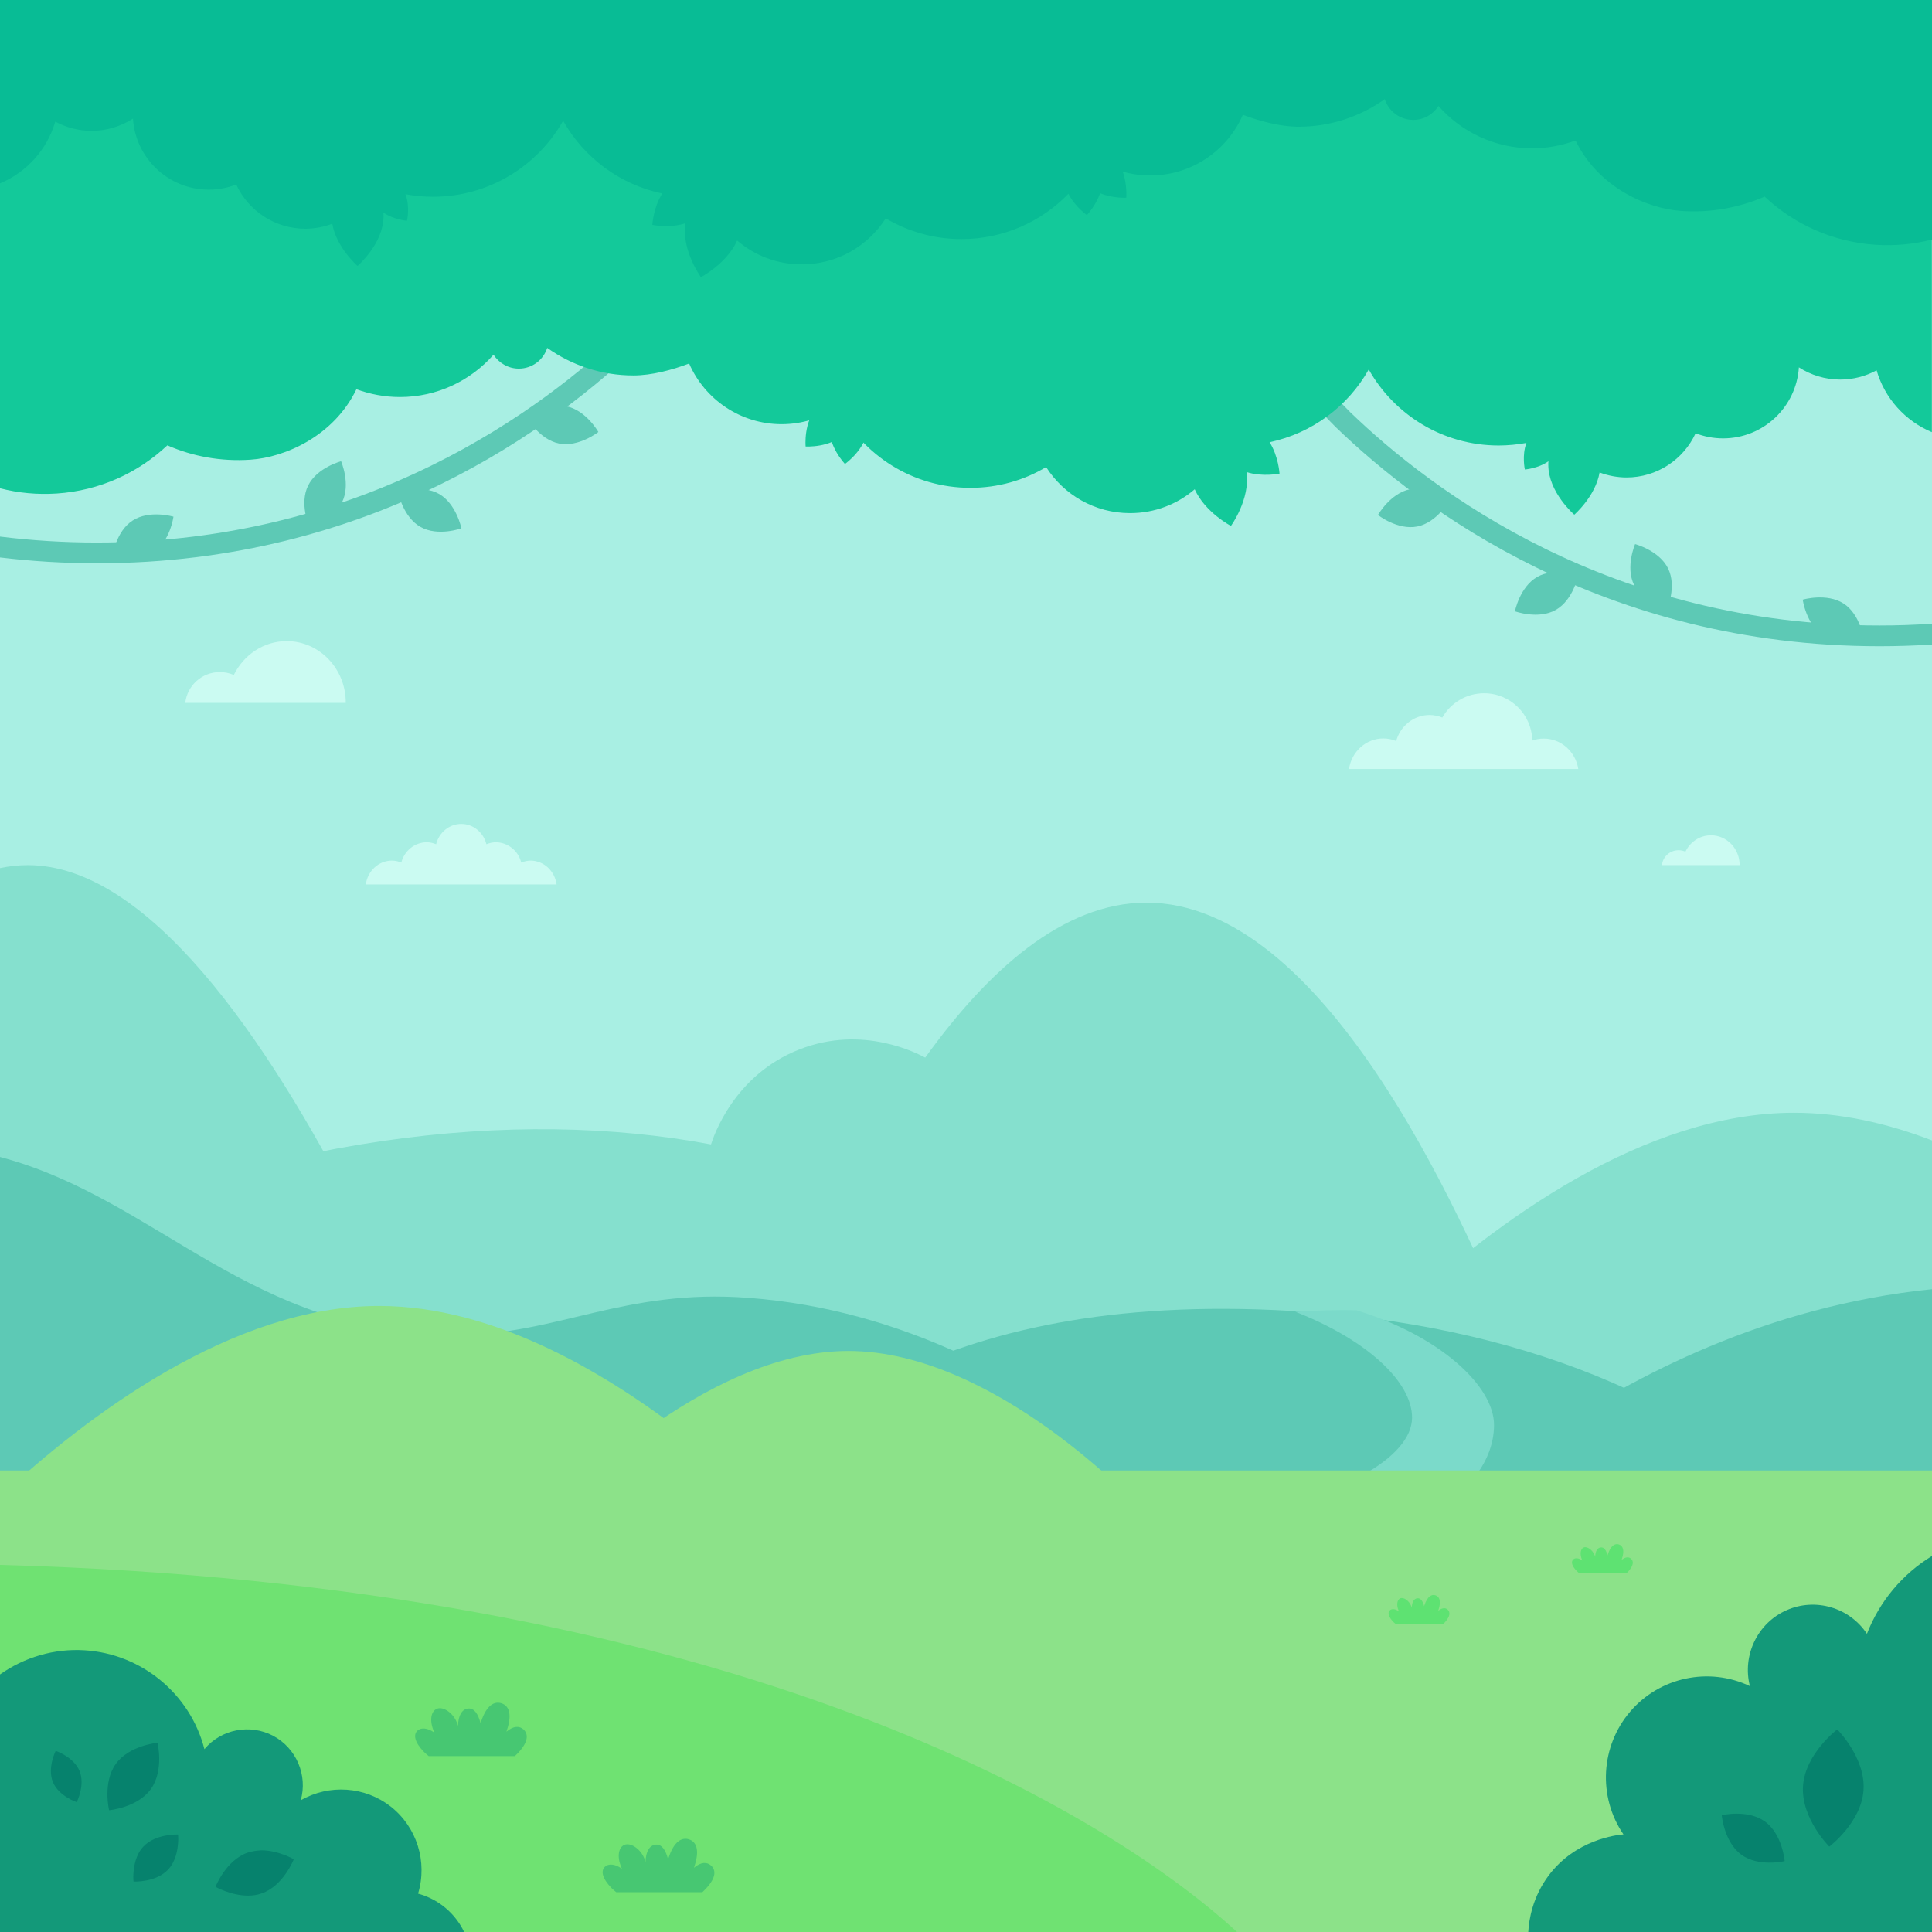
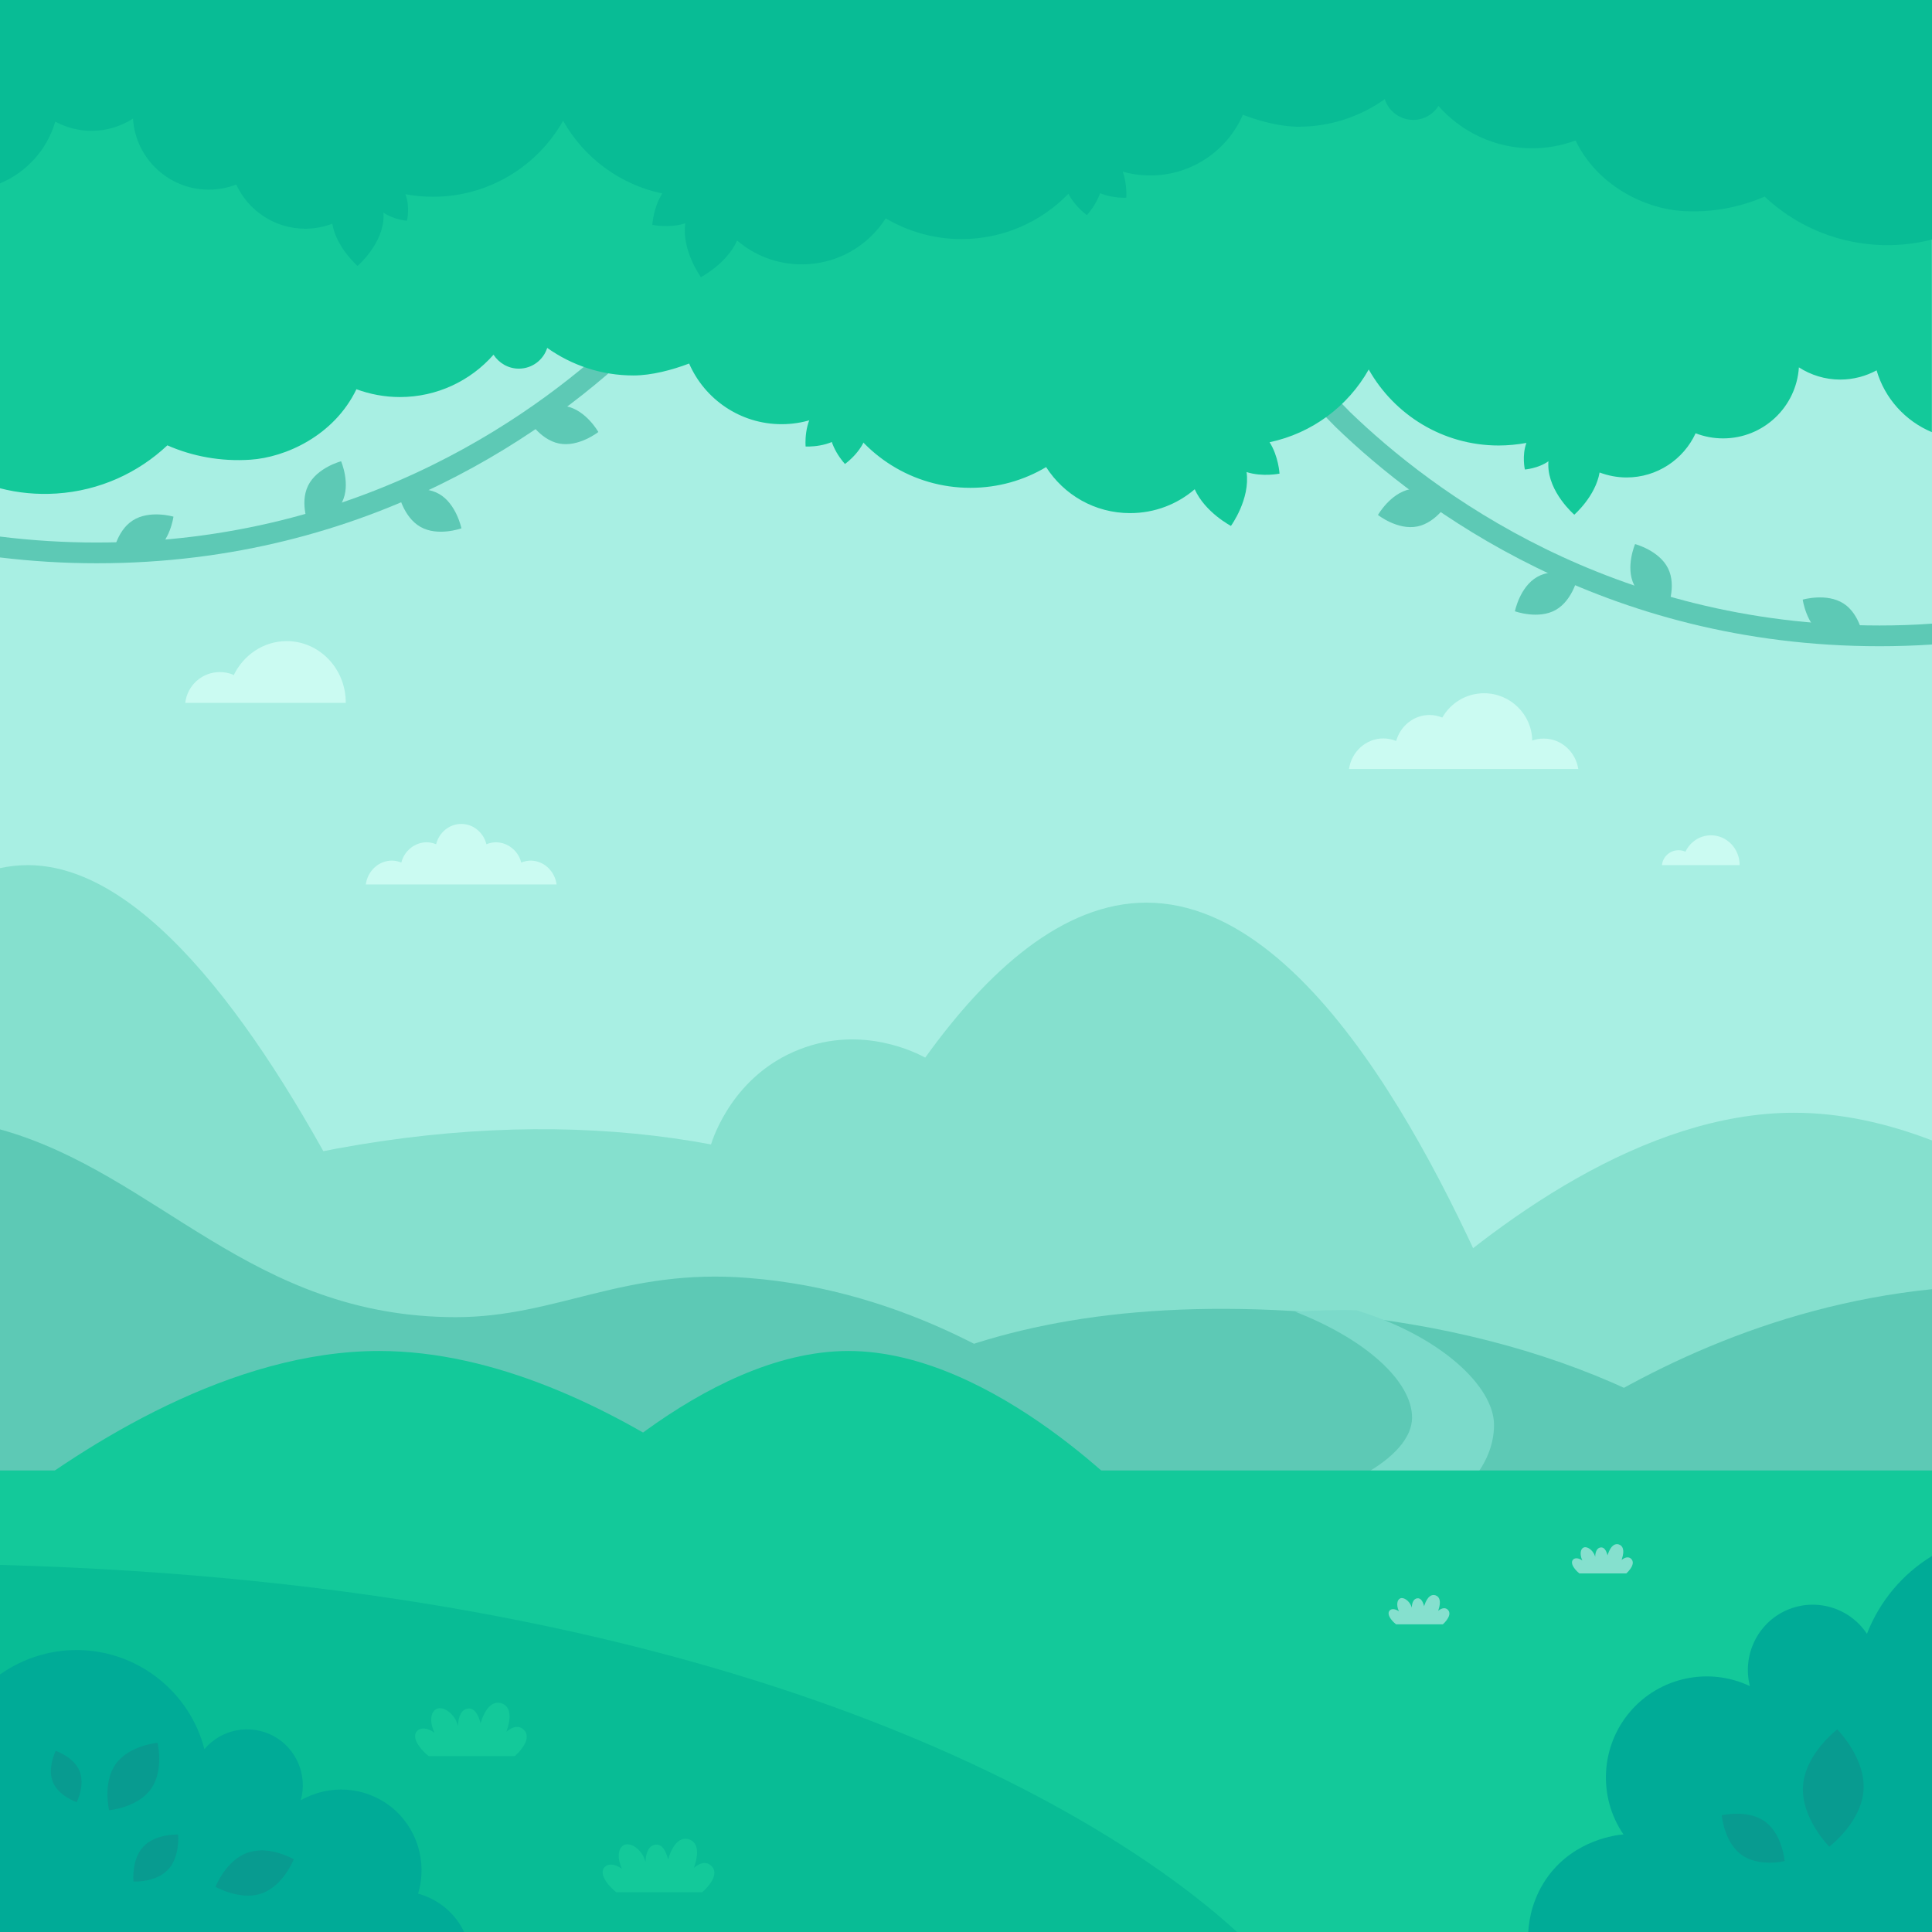
<svg xmlns="http://www.w3.org/2000/svg" width="1360" height="1360" viewBox="0 0 1360 1360" fill="none">
-   <g clip-path="url(#clip0_197_10687)">
+   <g>
    <path d="M1360 0H0V1360H1360V0Z" fill="#A8EFE3" />
    <path d="M1323.1 440.3C1134.1 440.3 1008.5 346.2 950.4 290.1C947.6 287.4 927.2 266.1 922.7 260L910.9 268.7C916.3 276.1 937.7 298.2 940.2 300.6C999.8 358.2 1128.9 454.9 1323.1 454.9C1335.4 454.9 1347.7 454.5 1360 453.7V439C1347.8 439.9 1335.5 440.3 1323.1 440.3Z" fill="#5DC9B5" />
    <path d="M992.5 344.4C978.7 347.2 970 362.5 970 362.5C970 362.5 983.8 373.4 997.7 370.6C1011.6 367.8 1020.2 352.5 1020.2 352.5C1020.2 352.5 1006.3 341.6 992.5 344.4Z" fill="#5DC9B5" />
    <path d="M1297.7 424.8C1285.8 417.2 1269 422.1 1269 422.1C1269 422.1 1271.4 439.5 1283.2 447.2C1295.1 454.9 1311.9 449.9 1311.9 449.9C1311.9 449.9 1309.6 432.4 1297.7 424.8Z" fill="#5DC9B5" />
    <path d="M1151 383C1151 383 1144 399.2 1150.3 411.8C1156.5 424.5 1173.5 428.9 1173.5 428.9C1173.5 428.9 1180.5 412.7 1174.2 400.1C1168 387.5 1151 383 1151 383Z" fill="#5DC9B5" />
    <path d="M1082.1 406.1C1069.8 413.1 1066.4 430.3 1066.4 430.3C1066.4 430.3 1083 436.3 1095.2 429.3C1107.5 422.3 1110.9 405.1 1110.9 405.1C1110.9 405.1 1094.4 399.1 1082.1 406.1Z" fill="#5DC9B5" />
    <path d="M450.9 242.2C453.4 239.8 474.8 217.7 480.2 210.3L468.4 201.6C463.9 207.7 443.5 229 440.7 231.7C382.6 287.8 257 381.9 68 381.9C45.2 381.9 22.5 380.5 -0.1 377.7V392.4C22.4 395.1 45.1 396.5 68 396.5C262.2 396.6 391.3 299.9 450.9 242.2Z" fill="#5DC9B5" />
    <path d="M398.7 286C384.9 283.2 371 294.1 371 294.1C371 294.1 379.6 309.4 393.5 312.2C407.3 315 421.2 304.1 421.2 304.1C421.2 304.1 412.6 288.8 398.7 286Z" fill="#5DC9B5" />
    <path d="M93.4 366.4C81.5 374 79.2 391.5 79.2 391.5C79.2 391.5 96 396.5 107.9 388.8C119.8 381.2 122.1 363.7 122.1 363.7C122.1 363.7 105.3 358.7 93.4 366.4Z" fill="#5DC9B5" />
    <path d="M216.901 341.8C210.601 354.5 217.601 370.6 217.601 370.6C217.601 370.6 234.601 366.2 240.801 353.5C247.101 340.8 240.101 324.7 240.101 324.7C240.101 324.7 223.201 329.1 216.901 341.8Z" fill="#5DC9B5" />
    <path d="M309.101 347.7C296.801 340.7 280.301 346.7 280.301 346.7C280.301 346.7 283.701 364 296.001 370.9C308.301 377.9 324.801 371.9 324.801 371.9C324.801 371.9 321.301 354.7 309.101 347.7Z" fill="#5DC9B5" />
    <path d="M1065.1 942.3C1026.8 851.6 931.8 635.4 807 635.4C748 635.4 694.9 683.8 651.3 744.5C645.9 741.6 607.4 721.2 562.8 738.7C516.5 756.7 502.2 800.3 500.5 805.6C362.4 779.7 187.5 798.7 0 885.4V1005.7C66.6 1017.7 132.2 1026.4 132.2 1026.4L1065.1 942.3Z" fill="#85E0CE" />
    <path d="M430.8 989.7C430.8 989.7 353.6 804.4 293.8 813.5C278 815.9 263.6 831.8 250.9 854C186.9 728.9 103.6 609 19.6 609C13 609 6.5 609.7 0 611.1V1036.1L193.8 1025.9L430.8 989.7Z" fill="#85E0CE" />
    <path d="M981.7 925.9L1219.8 1006.2L1360 971.4V802.8C1328.3 790.6 1295.6 783.3 1262.8 783.3C1157.9 783.4 1053.8 858.7 981.7 925.9Z" fill="#85E0CE" />
    <path d="M1088.7 1010.1L1360 1097.1V907.5C1243 919.5 1150.2 968.8 1088.7 1010.1Z" fill="#5DC9B5" />
-     <path d="M782.4 1017.8C725.3 974.3 637.7 921.9 526.8 913.6C439 906.9 392.1 939.8 320.8 939.8C176.2 939.8 110.8 843.6 -0.1 814.4V1177.9H342.8L782.4 1017.8Z" fill="#5DC9B5" />
+     <path d="M782.4 1009.3C725.3 963.5 637.7 908.3 526.8 899.6C439 892.5 392.1 927.2 320.8 927.2C176.2 927.1 110.9 825.8 0 795V1177.9H342.9L782.4 1009.3Z" fill="#5DC9B5" />
    <path d="M909.3 922.8C651.8 907.9 558.9 1010.1 470.5 1079.5L897.2 1110.3L1287.5 1079.5C1199 983 1063.9 931.8 909.3 922.8Z" fill="#5DC9B5" />
    <path d="M0 0V343.7C12.7 347 26.1 348.3 39.9 347.4C70.2 345.4 97.3 332.8 117.8 313.5C135.6 321.3 155.6 325 176.3 323.6C200.6 322 235 307 250.9 274C260.4 277.5 270.8 279.5 281.5 279.5C307.7 279.5 331.3 268 347.4 249.7C351.2 255.5 357.7 259.5 365.2 259.5C374.6 259.5 382.5 253.4 385.2 244.9C402.4 257.1 423.3 264.3 445.9 264.3C458.7 264.3 473.3 260.4 485.1 255.9C496 281 521.1 298.6 550.2 298.6C564.9 298.6 578.5 294.1 589.8 286.6C607.3 320.4 642.5 343.4 683.1 343.4C702.6 343.4 720.8 338.1 736.4 328.8C748.9 348.3 770.6 361.2 795.5 361.2C812.9 361.2 828.8 354.9 841 344.4C848.3 360.7 866.5 370.2 866.5 370.2C866.5 370.2 880.2 351.4 877.5 332.3C888.7 335.9 900.7 333.4 900.7 333.4C900.7 333.4 900 321.2 893.7 311.3C923.6 305 948.9 286 963.5 260.1C981.5 292 1015.7 313.6 1055 313.6C1061.7 313.6 1068.2 312.9 1074.5 311.8C1071.2 320.6 1073.4 330.5 1073.4 330.5C1073.4 330.5 1082.8 329.8 1090 324.7C1089.9 325.5 1089.9 326.4 1089.9 327.2C1089.9 346.6 1108.2 362.3 1108.2 362.3C1108.2 362.3 1123.1 349.4 1126 332.6C1131.9 334.8 1138.3 336.1 1145 336.1C1166.5 336.1 1185.1 323.4 1193.6 305C1199.6 307.3 1206.1 308.6 1212.9 308.6C1241.3 308.6 1264.5 286.5 1266.3 258.6C1274.7 264 1284.7 267.2 1295.4 267.2C1304.7 267.2 1313.4 264.8 1321 260.7C1326.7 280.4 1341.2 296.4 1359.9 304.2V0H0Z" fill="#13C99A" />
    <path d="M575.301 286.6C565.501 296.8 567.101 314.3 567.101 314.3C567.101 314.3 584.701 315.4 594.501 305.2C604.401 295 602.701 277.5 602.701 277.5C602.701 277.5 585.101 276.4 575.301 286.6Z" fill="#13C99A" />
    <path d="M584 299.8C582.7 313.9 594.8 326.6 594.8 326.6C594.8 326.6 609.2 316.5 610.6 302.4C612 288.3 599.8 275.6 599.8 275.6C599.8 275.6 585.4 285.7 584 299.8Z" fill="#13C99A" />
    <path d="M0 129.1C18.7 121.3 33.2 105.3 38.9 85.6C46.5 89.7 55.2 92.1 64.5 92.1C75.2 92.1 85.2 88.9 93.6 83.5C95.4 111.5 118.7 133.5 147 133.5C153.8 133.5 160.3 132.2 166.3 129.9C174.8 148.3 193.4 161 214.9 161C221.6 161 228 159.7 233.9 157.5C236.8 174.3 251.7 187.2 251.7 187.2C251.7 187.2 270 171.5 270 152.1C270 151.3 269.9 150.4 269.9 149.6C277.1 154.7 286.5 155.4 286.5 155.4C286.5 155.4 288.8 145.4 285.4 136.7C291.7 137.9 298.2 138.5 304.9 138.5C344.1 138.5 378.4 116.9 396.4 85C411 110.9 436.2 129.9 466.2 136.2C459.8 146.2 459.2 158.3 459.2 158.3C459.2 158.3 471.2 160.8 482.4 157.2C479.7 176.3 493.4 195.1 493.4 195.1C493.4 195.1 511.6 185.6 518.9 169.3C531.1 179.8 547 186.1 564.4 186.1C589.3 186.1 611 173.2 623.5 153.7C639.1 162.9 657.3 168.3 676.8 168.3C706.3 168.3 733 156.1 752.1 136.4C756.7 145.5 765.1 151.4 765.1 151.4C765.1 151.4 771.3 144.9 774.4 136C783.3 139.7 792.8 139.2 792.8 139.2C792.8 139.2 793.6 129.8 790.3 120.8C796.5 122.6 803 123.5 809.8 123.5C838.9 123.5 864 105.9 874.9 80.8C886.7 85.3 901.3 89.2 914.1 89.2C936.7 89.2 957.6 82 974.8 69.8C977.5 78.3 985.5 84.4 994.8 84.4C1002.3 84.4 1008.8 80.5 1012.6 74.6C1028.7 92.9 1052.3 104.4 1078.5 104.4C1089.2 104.4 1099.6 102.4 1109.1 98.9C1125 131.9 1159.4 146.9 1183.7 148.5C1204.5 149.9 1224.4 146.1 1242.2 138.4C1262.7 157.7 1289.8 170.2 1320.1 172.3C1333.9 173.2 1347.3 171.9 1360 168.6V0H0V129.1Z" fill="#08BC95" />
    <path d="M955.001 922.4C944.101 921.9 923.301 922.5 911.801 923.4C961.801 942.9 994.101 972.6 994.001 998C993.901 1012.1 981.201 1026.2 959.401 1038.3L998.901 1052.5L1039.2 1038.3C1047.1 1027.6 1051.6 1015.9 1051.7 1003.3C1051.9 975.8 1013.5 940.3 955.001 922.4Z" fill="#7BDACA" />
    <path d="M373.7 605.8C371.4 605.8 369.1 606.3 366.9 607.2C365.9 603.1 363.6 599.5 360.4 597C357.2 594.4 353.3 593 349.2 592.9C346.9 592.9 344.6 593.4 342.4 594.3C341.4 590.2 339.1 586.6 335.9 584C332.7 581.4 328.8 580 324.7 580C320.6 580 316.7 581.4 313.5 584C310.3 586.6 308 590.2 307 594.3C304.8 593.4 302.5 592.9 300.2 592.9C296.1 593 292.2 594.4 289 597C285.8 599.6 283.5 603.2 282.5 607.2C280.4 606.3 278.1 605.8 275.7 605.8C271.2 605.9 266.9 607.6 263.6 610.7C260.3 613.8 258.1 618 257.5 622.6H391.8C391.2 618 389 613.8 385.7 610.7C382.4 607.6 378.1 605.9 373.7 605.8Z" fill="#CBFBF2" />
    <path d="M1086.7 519.9C1083.9 519.9 1081.1 520.4 1078.6 521.3C1078.3 502.9 1063.2 488 1044.7 488C1032.1 488 1021.1 494.9 1015.3 505.1C1012.5 504 1009.5 503.3 1006.3 503.3C995.201 503.3 985.801 511 982.801 521.6C980.001 520.5 977.001 519.8 973.801 519.8C961.601 519.8 951.401 529.1 949.601 541.3H1111C1109.1 529.2 1099 519.9 1086.7 519.9Z" fill="#CBFBF2" />
    <path d="M1204.4 588C1196.5 588 1189.7 592.7 1186.4 599.6C1186.2 599.5 1186.1 599.4 1186.1 599.4C1184.7 598.8 1183.2 598.5 1181.6 598.5C1175.5 598.5 1170.5 603.1 1169.9 609H1224.6C1224.6 597.4 1215.6 588 1204.4 588Z" fill="#CBFBF2" />
    <path d="M201.8 451.3C185.5 451.3 171.4 461.1 164.5 475.3C164.1 475 164 474.9 164 474.9C161.1 473.7 158 473.1 154.7 473.1C142.1 473.1 131.8 482.6 130.4 494.8H243.4C243.5 470.7 224.8 451.3 201.8 451.3Z" fill="#CBFBF2" />
-     <path d="M1360 1035.1H0V1360H1360V1035.1Z" fill="#8CE289" />
-     <path d="M266.9 919.3C163.4 919.3 61.1 996.8 0 1053.6V1112.4H591C590.8 1112.3 430.4 919.3 266.9 919.3Z" fill="#8CE289" />
-     <path d="M597.2 951C493.6 951 391.9 1061.4 391.9 1061.4H802.7C802.6 1061.3 700.9 951 597.2 951Z" fill="#8CE289" />
-     <path d="M1360 1095.3C1339.2 1108 1323.1 1127.2 1314.2 1150.1C1301.9 1131.5 1277.9 1124.5 1257.6 1133.5C1237.2 1142.5 1226.3 1165.2 1231.8 1186.9C1202.9 1173.2 1168.2 1180.6 1147.5 1204.9C1126.7 1229.2 1124.7 1264.8 1142.8 1291.3C1138 1291.7 1109.1 1294.9 1090.1 1320.3C1079 1335.2 1076.3 1350.8 1075.8 1360H1360V1095.3Z" fill="#139979" />
-     <path d="M1242.5 1282.3C1230.2 1273.4 1212 1277.8 1212 1277.8C1212 1277.8 1213.6 1296.7 1225.8 1305.6C1238 1314.5 1256.3 1310.1 1256.3 1310.1C1256.3 1310.1 1254.7 1291.2 1242.5 1282.3Z" fill="#06826D" />
-     <path d="M1269.2 1257.2C1267.7 1280 1287.7 1299.9 1287.7 1299.9C1287.7 1299.9 1310.3 1282.9 1311.8 1260.1C1313.3 1237.3 1293.3 1217.4 1293.3 1217.4C1293.3 1217.4 1270.8 1234.4 1269.2 1257.2Z" fill="#06826D" />
-     <path d="M0 1360H870.8C770.5 1268.1 503.3 1115.2 0 1101.6V1360Z" fill="#6FE272" />
-     <path d="M294.3 1333C301.1 1310.5 293.4 1286 274.9 1271.6C256.8 1257.5 231.7 1255.8 211.7 1267.3C216.7 1249.6 208.6 1230.6 192.3 1221.9C176 1213.3 155.7 1217.2 143.9 1231.3C133.9 1192.4 99.7 1164.2 59.7 1161.7C38 1160.3 17 1166.7 0 1178.7V1360H326.7C325.4 1357.2 323.7 1354.3 321.5 1351.4C311.6 1338.2 298.4 1334.1 294.3 1333Z" fill="#139979" />
-     <path d="M81.5 1241.7C72.1 1254.8 76.8 1274.3 76.8 1274.3C76.8 1274.3 96.8 1272.5 106.2 1259.4C115.6 1246.3 110.9 1226.8 110.9 1226.8C110.9 1226.8 90.9 1228.6 81.5 1241.7Z" fill="#06826D" />
-     <path d="M39.2 1232.5C39.2 1232.5 33.2 1244.4 37.2 1254.4C41.3 1264.4 54 1268.6 54 1268.6C54 1268.6 60.1 1256.7 56 1246.7C51.9 1236.7 39.2 1232.5 39.2 1232.5Z" fill="#06826D" />
-     <path d="M101.001 1299.8C95.501 1305.5 94.201 1313.8 93.901 1319.2C93.701 1322.4 94.001 1324.5 94.001 1324.5C94.001 1324.5 109.601 1325.3 118.301 1316.1C123.801 1310.3 125.101 1302 125.401 1296.6C125.601 1293.5 125.301 1291.4 125.301 1291.4C125.301 1291.4 109.601 1290.7 101.001 1299.8Z" fill="#06826D" />
-     <path d="M174.2 1304.2C159 1309.5 151.7 1328.2 151.7 1328.2C151.7 1328.2 162.5 1334.4 174.6 1334.4C177.8 1334.4 181.1 1334 184.3 1332.8C199.5 1327.5 206.8 1308.8 206.8 1308.8C206.8 1308.8 196 1302.5 183.9 1302.5C180.7 1302.7 177.4 1303.1 174.2 1304.2Z" fill="#06826D" />
-     <path d="M500.5 1313.2C497.7 1310.7 493.6 1310.5 488.5 1314.8C488.6 1314.4 488.8 1313.9 488.9 1313.5C492.7 1302 490 1296.4 485 1294.8C480 1293.2 474.5 1296.1 470.7 1307.6C470.6 1308 470.4 1308.5 470.3 1308.9C468.6 1302.4 465.9 1298.1 461.6 1298.5C457.3 1298.9 454.6 1303.2 454.4 1310.7C454.1 1309.8 453.8 1309 453.5 1308.1C451 1301.8 444.2 1296.9 439.7 1298.6C435.2 1300.3 434.3 1307.2 437.3 1314.3L437.8 1315.5C432.9 1311.9 428.2 1311.8 425.8 1314.1C422.8 1317 423.9 1322.3 430.5 1329.1C431.5 1330.1 432.7 1331.1 433.8 1332H494.4C495.3 1331.1 496.3 1330.2 497.1 1329.3C504.2 1321.7 504 1316.3 500.5 1313.2Z" fill="#47C772" />
-     <path d="M1148.1 1097.2C1146.6 1095.9 1144.4 1095.8 1141.5 1098.1C1141.6 1097.9 1141.7 1097.6 1141.7 1097.4C1143.8 1091.1 1142.3 1088.1 1139.6 1087.2C1136.9 1086.3 1133.9 1087.9 1131.8 1094.2C1131.7 1094.4 1131.7 1094.7 1131.6 1094.9C1130.7 1091.4 1129.2 1089 1126.8 1089.3C1124.5 1089.5 1123 1091.9 1122.9 1095.9C1122.8 1095.4 1122.6 1095 1122.4 1094.5C1121 1091.1 1117.3 1088.4 1114.9 1089.3C1112.5 1090.2 1112 1094 1113.6 1097.9L1113.9 1098.5C1111.2 1096.6 1108.7 1096.5 1107.4 1097.8C1105.8 1099.4 1106.4 1102.3 1110 1106C1110.6 1106.6 1111.2 1107.1 1111.8 1107.6H1144.8C1145.3 1107.1 1145.8 1106.6 1146.3 1106.1C1150.1 1101.8 1150 1098.9 1148.1 1097.2Z" fill="#5EE272" />
-     <path d="M1019 1133C1017.5 1131.7 1015.3 1131.6 1012.4 1133.9C1012.5 1133.7 1012.6 1133.4 1012.6 1133.2C1014.7 1126.9 1013.2 1123.9 1010.5 1123C1007.8 1122.1 1004.8 1123.7 1002.7 1130C1002.6 1130.2 1002.6 1130.5 1002.5 1130.7C1001.6 1127.2 1000.1 1124.8 997.701 1125.1C995.401 1125.3 993.901 1127.7 993.801 1131.7C993.701 1131.2 993.501 1130.8 993.301 1130.3C991.901 1126.9 988.201 1124.2 985.801 1125.1C983.401 1126 982.901 1129.8 984.501 1133.7L984.801 1134.3C982.101 1132.4 979.601 1132.3 978.301 1133.6C976.701 1135.2 977.301 1138.1 980.901 1141.8C981.501 1142.4 982.101 1142.9 982.701 1143.4H1015.7C1016.2 1142.9 1016.7 1142.4 1017.2 1141.9C1021 1137.6 1020.9 1134.7 1019 1133Z" fill="#5EE272" />
-     <path d="M368.5 1217.4C365.7 1214.9 361.6 1214.7 356.5 1219C356.6 1218.6 356.8 1218.1 356.9 1217.7C360.7 1206.2 358 1200.6 353 1199C348 1197.4 342.5 1200.3 338.7 1211.8C338.6 1212.2 338.4 1212.7 338.3 1213.1C336.6 1206.6 333.9 1202.3 329.6 1202.7C325.3 1203.1 322.6 1207.4 322.4 1214.9C322.1 1214 321.8 1213.2 321.5 1212.3C319 1206 312.2 1201.1 307.7 1202.8C303.2 1204.5 302.3 1211.4 305.3 1218.5L305.8 1219.7C300.9 1216.1 296.2 1216 293.8 1218.3C290.8 1221.2 291.9 1226.5 298.5 1233.3C299.5 1234.3 300.7 1235.3 301.8 1236.2H362.4C363.3 1235.3 364.3 1234.4 365.1 1233.5C372.1 1225.9 371.9 1220.5 368.5 1217.4Z" fill="#47C772" />
+     <path d="M1360 1035.1H0V1360H1360V1035.1Z" fill="#13C99A" />
+     <path d="M266.9 951C163.4 951 61.1 1015.8 0 1063.2V1112.3H591C590.8 1112.3 430.4 951 266.9 951Z" fill="#13C99A" />
+     <path d="M597.2 951C493.6 951 391.9 1061.4 391.9 1061.4H802.7C802.6 1061.3 700.9 951 597.2 951Z" fill="#13C99A" />
+     <path d="M1360 1095.3C1339.2 1108 1323.1 1127.2 1314.2 1150.1C1301.9 1131.5 1277.9 1124.5 1257.6 1133.5C1237.2 1142.5 1226.3 1165.2 1231.8 1186.9C1202.9 1173.2 1168.2 1180.6 1147.5 1204.9C1126.7 1229.2 1124.7 1264.8 1142.8 1291.3C1138 1291.7 1109.1 1294.9 1090.1 1320.3C1079 1335.2 1076.3 1350.8 1075.8 1360H1360V1095.3Z" fill="#00AB97" />
+     <path d="M1242.5 1282.3C1230.2 1273.4 1212 1277.8 1212 1277.8C1212 1277.8 1213.6 1296.7 1225.8 1305.6C1238 1314.5 1256.3 1310.1 1256.3 1310.1C1256.3 1310.1 1254.7 1291.2 1242.5 1282.3Z" fill="#089B90" />
+     <path d="M1269.2 1257.2C1267.7 1280 1287.7 1299.9 1287.7 1299.9C1287.7 1299.9 1310.3 1282.9 1311.8 1260.1C1313.3 1237.3 1293.3 1217.4 1293.3 1217.4C1293.3 1217.4 1270.8 1234.4 1269.2 1257.2Z" fill="#089B90" />
+     <path d="M0 1360H870.8C770.5 1268.1 503.3 1115.2 0 1101.6V1360Z" fill="#08BC95" />
+     <path d="M294.3 1333C301.1 1310.5 293.4 1286 274.9 1271.6C256.8 1257.5 231.7 1255.8 211.7 1267.3C216.7 1249.6 208.6 1230.6 192.3 1221.9C176 1213.3 155.7 1217.2 143.9 1231.3C133.9 1192.4 99.7 1164.2 59.7 1161.7C38 1160.3 17 1166.7 0 1178.7V1360H326.7C325.4 1357.2 323.7 1354.3 321.5 1351.4C311.6 1338.2 298.4 1334.1 294.3 1333Z" fill="#00AB97" />
+     <path d="M81.5 1241.7C72.1 1254.8 76.8 1274.3 76.8 1274.3C76.8 1274.3 96.8 1272.5 106.2 1259.4C115.6 1246.3 110.9 1226.8 110.9 1226.8C110.9 1226.8 90.9 1228.6 81.5 1241.7Z" fill="#089B90" />
+     <path d="M39.2 1232.5C39.2 1232.5 33.2 1244.4 37.2 1254.4C41.3 1264.4 54 1268.6 54 1268.6C54 1268.6 60.1 1256.7 56 1246.7C51.9 1236.7 39.2 1232.5 39.2 1232.5Z" fill="#089B90" />
+     <path d="M101.001 1299.8C95.501 1305.5 94.201 1313.8 93.901 1319.2C93.701 1322.4 94.001 1324.5 94.001 1324.5C94.001 1324.5 109.601 1325.3 118.301 1316.1C123.801 1310.3 125.101 1302 125.401 1296.6C125.601 1293.5 125.301 1291.4 125.301 1291.4C125.301 1291.4 109.601 1290.7 101.001 1299.8Z" fill="#089B90" />
+     <path d="M174.2 1304.2C159 1309.5 151.7 1328.2 151.7 1328.2C151.7 1328.2 162.5 1334.4 174.6 1334.4C177.8 1334.4 181.1 1334 184.3 1332.8C199.5 1327.5 206.8 1308.8 206.8 1308.8C206.8 1308.8 196 1302.5 183.9 1302.5C180.7 1302.7 177.4 1303.1 174.2 1304.2Z" fill="#089B90" />
+     <path d="M500.5 1313.2C497.7 1310.7 493.6 1310.5 488.5 1314.8C488.6 1314.4 488.8 1313.9 488.9 1313.5C492.7 1302 490 1296.4 485 1294.8C480 1293.2 474.5 1296.1 470.7 1307.6C470.6 1308 470.4 1308.5 470.3 1308.9C468.6 1302.4 465.9 1298.1 461.6 1298.5C457.3 1298.9 454.6 1303.2 454.4 1310.7C454.1 1309.8 453.8 1309 453.5 1308.1C451 1301.8 444.2 1296.9 439.7 1298.6C435.2 1300.3 434.3 1307.2 437.3 1314.3L437.8 1315.5C432.9 1311.9 428.2 1311.8 425.8 1314.1C422.8 1317 423.9 1322.3 430.5 1329.1C431.5 1330.1 432.7 1331.1 433.8 1332H494.4C495.3 1331.1 496.3 1330.2 497.1 1329.3C504.2 1321.7 504 1316.3 500.5 1313.2Z" fill="#13C99A" />
+     <path d="M1148.1 1097.2C1146.6 1095.9 1144.4 1095.8 1141.5 1098.1C1141.6 1097.9 1141.7 1097.6 1141.7 1097.4C1143.8 1091.1 1142.3 1088.1 1139.6 1087.2C1136.9 1086.3 1133.9 1087.9 1131.8 1094.2C1131.7 1094.4 1131.7 1094.7 1131.6 1094.9C1130.7 1091.4 1129.2 1089 1126.8 1089.3C1124.5 1089.5 1123 1091.9 1122.9 1095.9C1122.8 1095.4 1122.6 1095 1122.4 1094.5C1121 1091.1 1117.3 1088.4 1114.9 1089.3C1112.5 1090.2 1112 1094 1113.6 1097.9L1113.9 1098.5C1111.2 1096.6 1108.7 1096.5 1107.4 1097.8C1105.8 1099.4 1106.4 1102.3 1110 1106C1110.6 1106.6 1111.2 1107.1 1111.8 1107.6H1144.8C1145.3 1107.1 1145.8 1106.6 1146.3 1106.1C1150.1 1101.8 1150 1098.9 1148.1 1097.2Z" fill="#85E0CE" />
+     <path d="M1019 1133C1017.5 1131.7 1015.3 1131.6 1012.4 1133.9C1012.5 1133.7 1012.6 1133.4 1012.6 1133.2C1014.7 1126.9 1013.2 1123.9 1010.5 1123C1007.8 1122.1 1004.8 1123.7 1002.7 1130C1002.6 1130.2 1002.6 1130.5 1002.5 1130.7C1001.6 1127.2 1000.1 1124.8 997.701 1125.1C995.401 1125.3 993.901 1127.7 993.801 1131.7C993.701 1131.2 993.501 1130.8 993.301 1130.3C991.901 1126.9 988.201 1124.2 985.801 1125.1C983.401 1126 982.901 1129.8 984.501 1133.7L984.801 1134.3C982.101 1132.4 979.601 1132.3 978.301 1133.6C976.701 1135.2 977.301 1138.1 980.901 1141.8C981.501 1142.4 982.101 1142.9 982.701 1143.4H1015.7C1016.2 1142.9 1016.7 1142.4 1017.2 1141.9C1021 1137.6 1020.9 1134.7 1019 1133Z" fill="#85E0CE" />
+     <path d="M368.5 1217.4C365.7 1214.9 361.6 1214.7 356.5 1219C356.6 1218.6 356.8 1218.1 356.9 1217.7C360.7 1206.2 358 1200.6 353 1199C348 1197.4 342.5 1200.3 338.7 1211.8C338.6 1212.2 338.4 1212.7 338.3 1213.1C336.6 1206.6 333.9 1202.3 329.6 1202.7C325.3 1203.1 322.6 1207.4 322.4 1214.9C322.1 1214 321.8 1213.2 321.5 1212.3C319 1206 312.2 1201.1 307.7 1202.8C303.2 1204.5 302.3 1211.4 305.3 1218.5L305.8 1219.7C300.9 1216.1 296.2 1216 293.8 1218.3C290.8 1221.2 291.9 1226.5 298.5 1233.3C299.5 1234.3 300.7 1235.3 301.8 1236.2H362.4C363.3 1235.3 364.3 1234.4 365.1 1233.5C372.1 1225.9 371.9 1220.5 368.5 1217.4Z" fill="#13C99A" />
  </g>
-   <defs>
-     <clipPath id="clip0_197_10687">
-       <rect width="1360" height="1360" fill="white" />
-     </clipPath>
-   </defs>
</svg>
